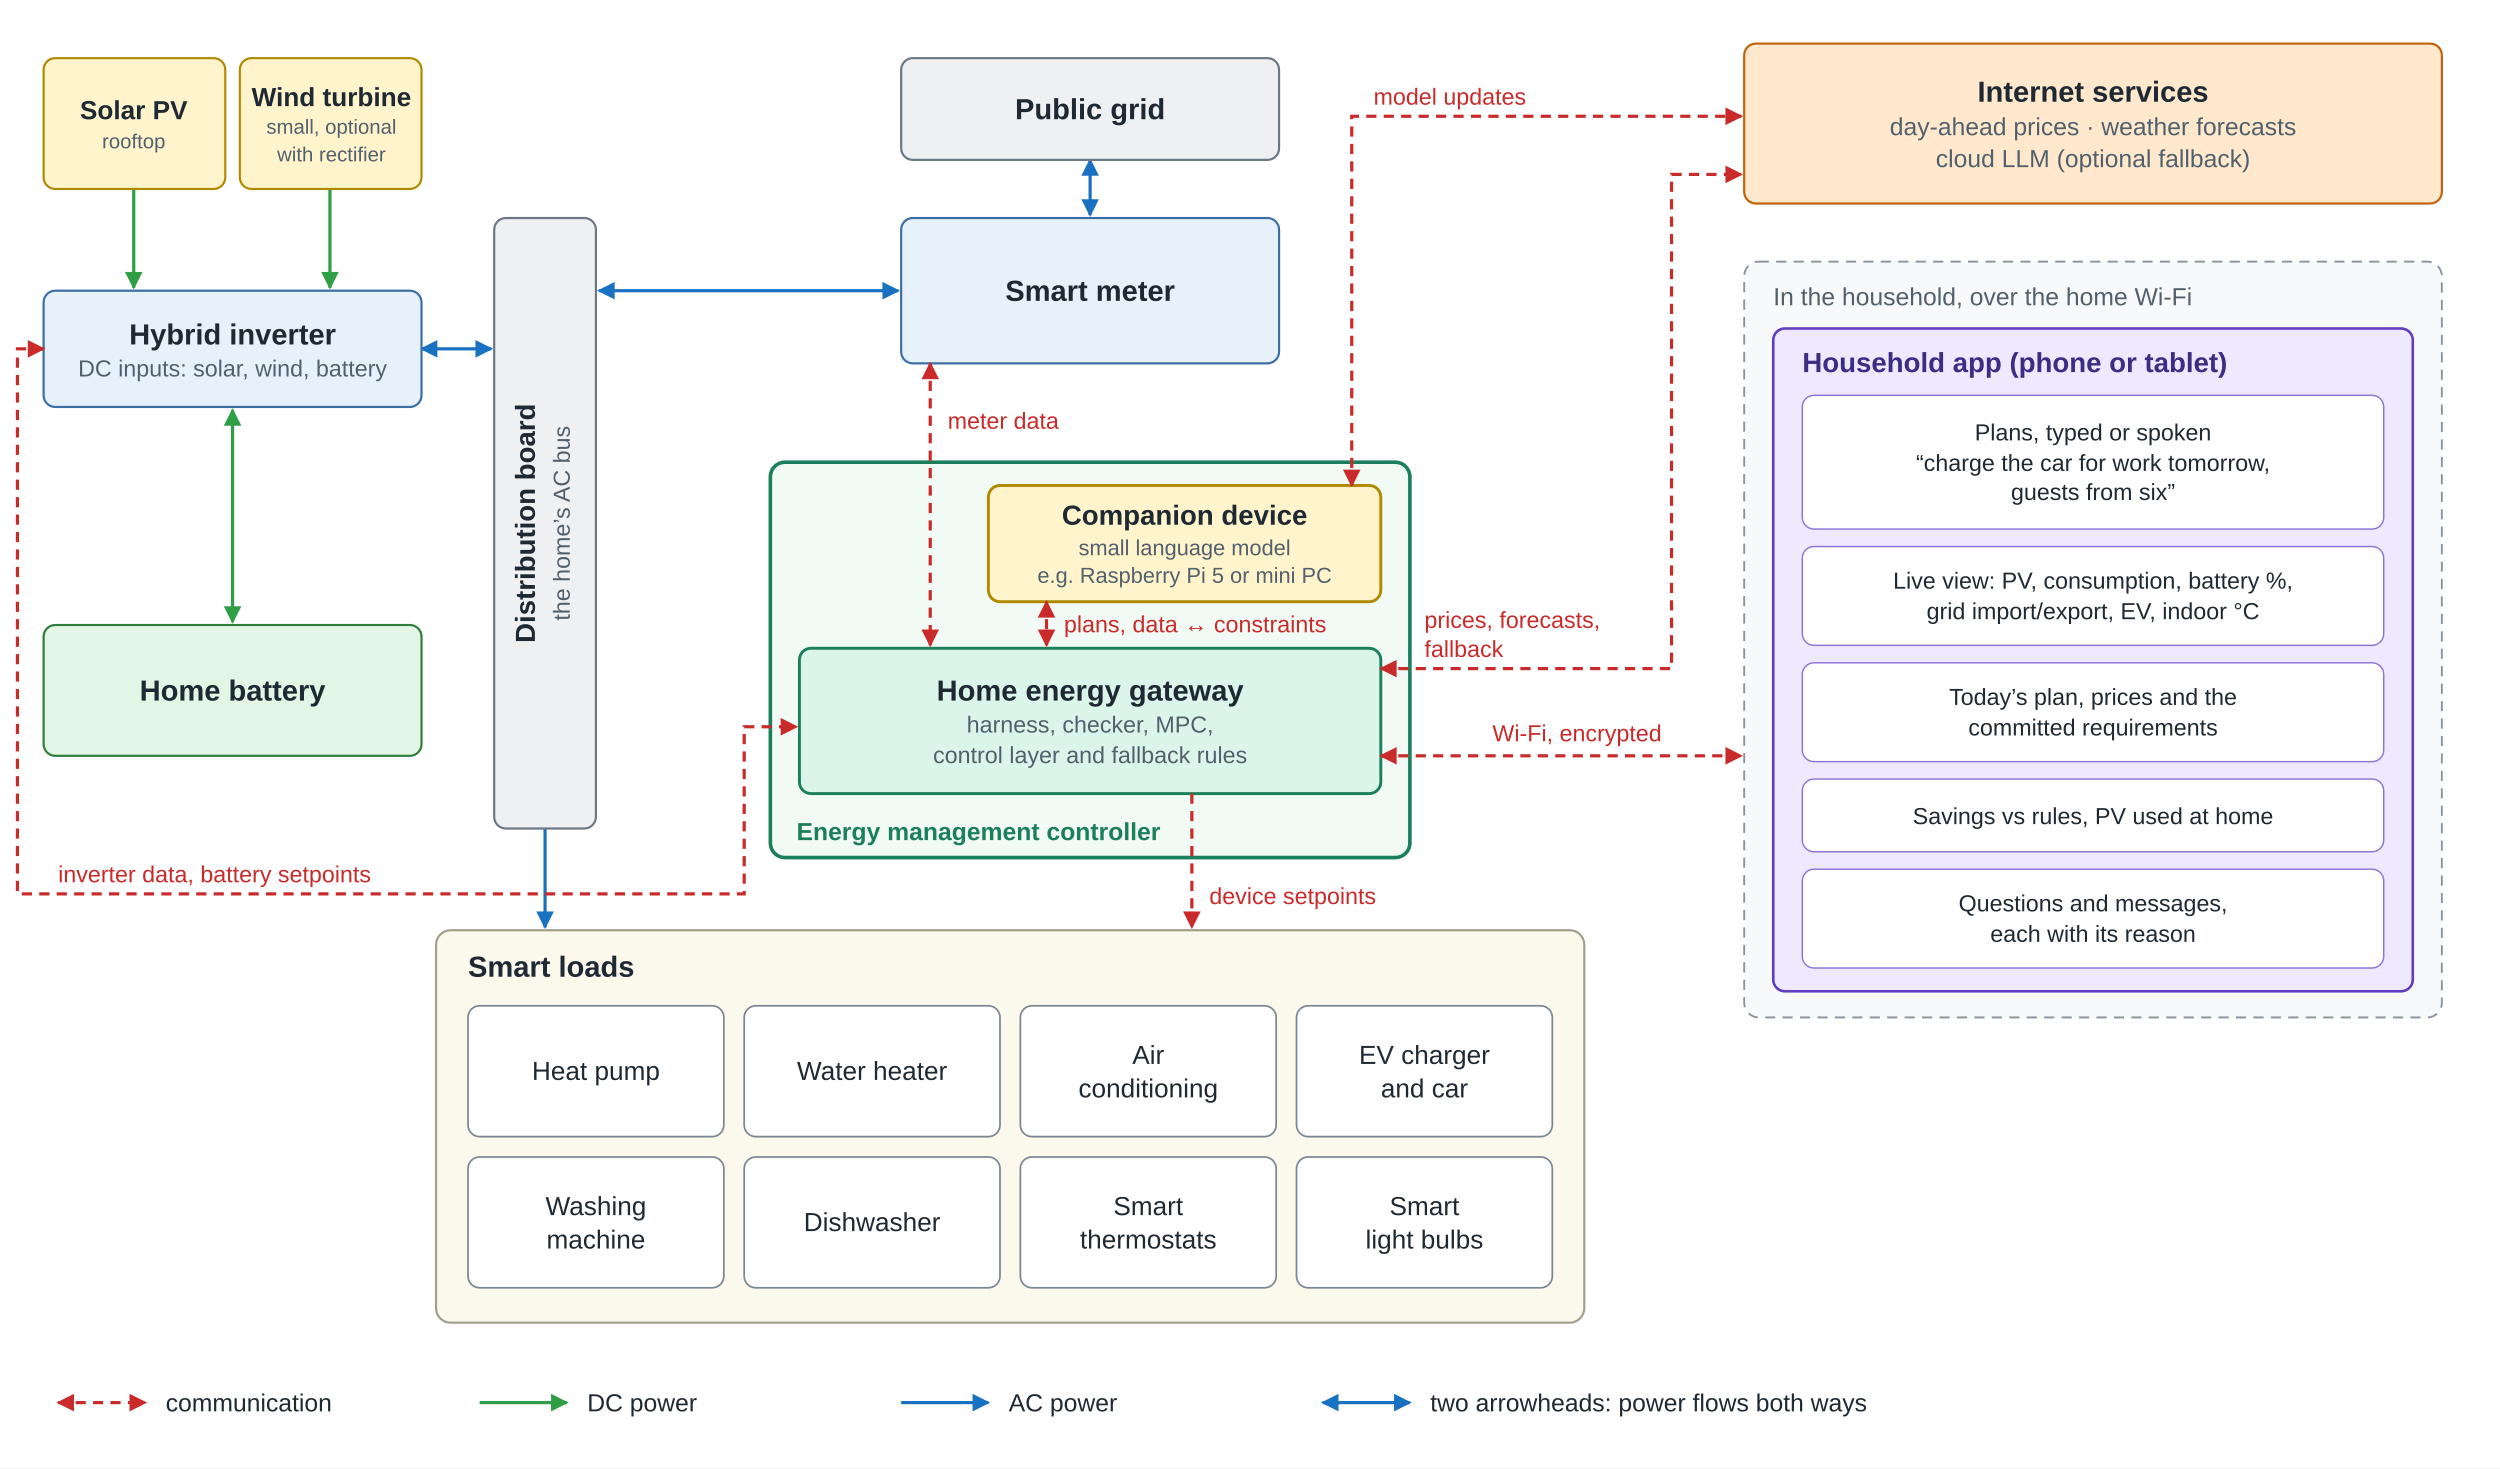
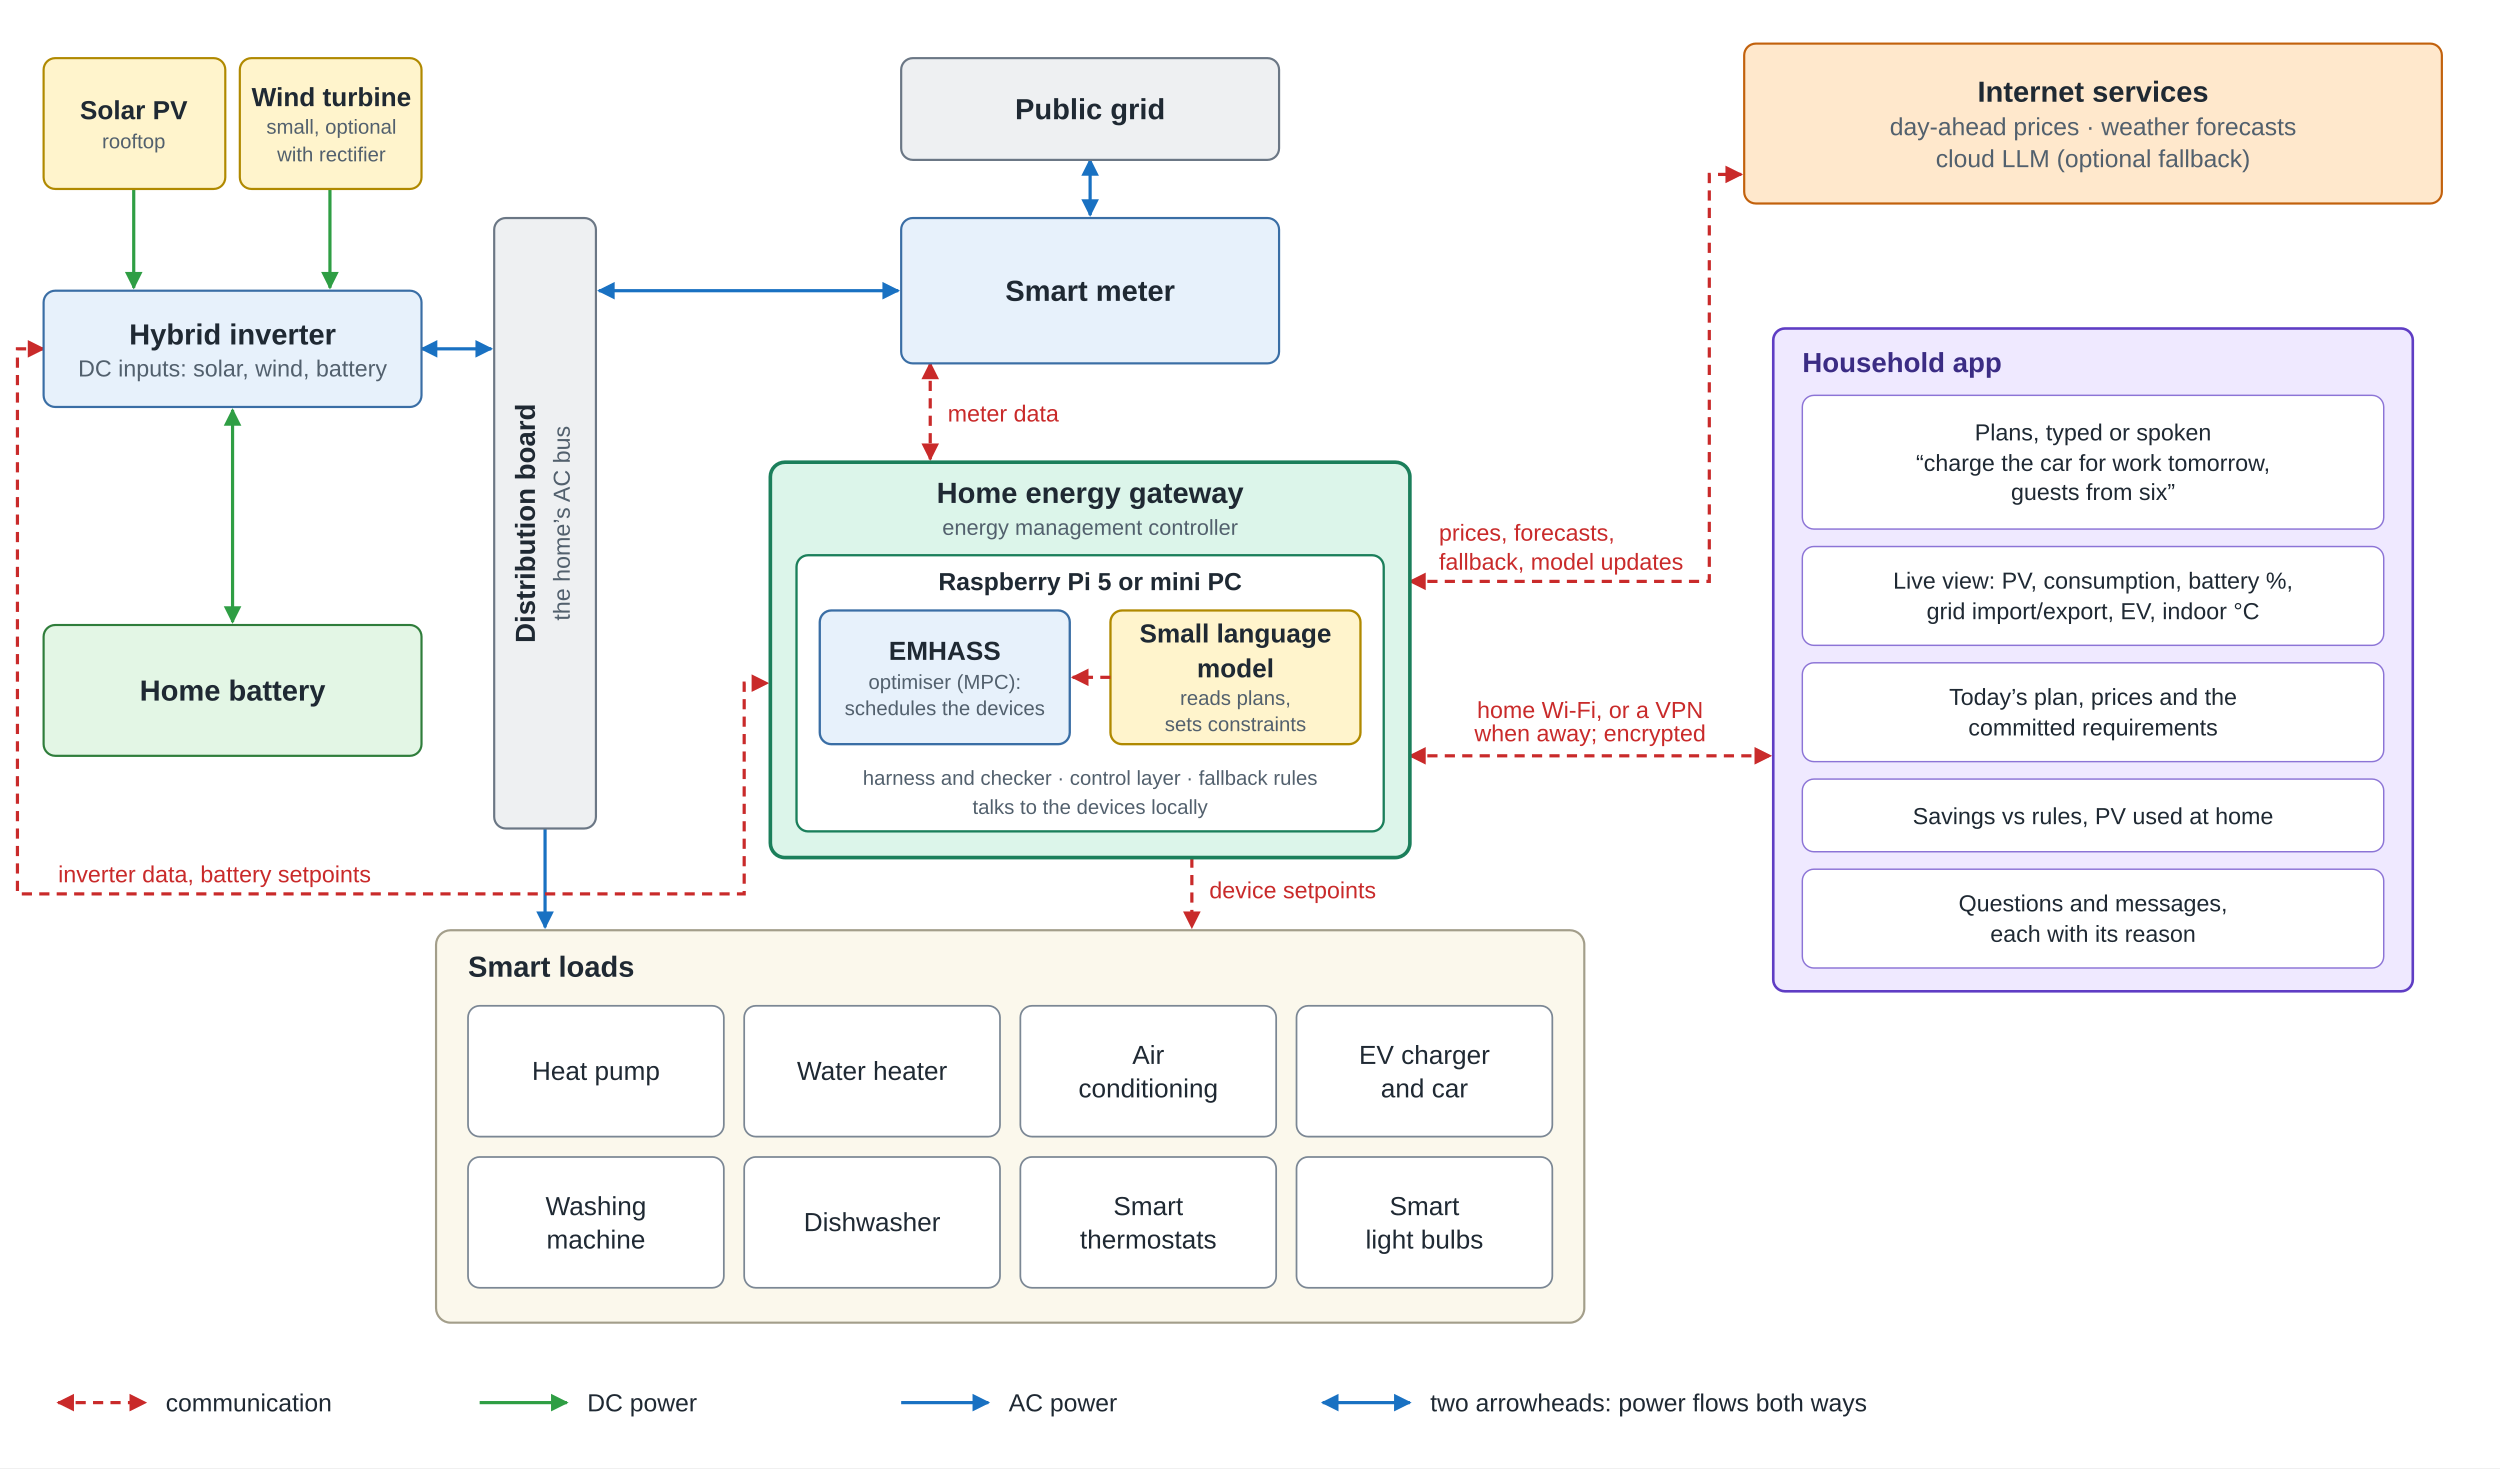
<svg xmlns="http://www.w3.org/2000/svg" viewBox="0 0 1720 1010" width="1720" height="1010" font-family="Arial, Helvetica, sans-serif" role="img" aria-label="A home energy system: solar PV, a small wind turbine and the home battery share one hybrid inverter; the inverter, the smart loads and the smart meter to the public grid meet at the distribution board, the home AC bus. No power passes through the energy management controller (the home energy gateway): it reads the meter and inverters, sets the battery and the smart loads, talks to the household app over the home Wi-Fi and gets prices and forecasts from the internet.">
  <defs>
    <marker id="dc" viewBox="0 0 10 10" refX="9" refY="5" markerWidth="5.5" markerHeight="5.5" orient="auto-start-reverse">
      <path d="M0,0 L10,5 L0,10 z" fill="#2f9e44" />
    </marker>
    <marker id="ac" viewBox="0 0 10 10" refX="9" refY="5" markerWidth="5.5" markerHeight="5.5" orient="auto-start-reverse">
      <path d="M0,0 L10,5 L0,10 z" fill="#1971c2" />
    </marker>
    <marker id="two" viewBox="0 0 10 10" refX="9" refY="5" markerWidth="5.5" markerHeight="5.5" orient="auto-start-reverse">
      <path d="M0,0 L10,5 L0,10 z" fill="#0b7285" />
    </marker>
    <marker id="com" viewBox="0 0 10 10" refX="9" refY="5" markerWidth="5.5" markerHeight="5.5" orient="auto-start-reverse">
      <path d="M0,0 L10,5 L0,10 z" fill="#c92a2a" />
    </marker>
  </defs>
  <rect width="1720" height="1010" fill="#ffffff" />
  <path d="M92,130 L92,198" fill="none" stroke="#2f9e44" stroke-width="2.2" marker-end="url(#dc)" />
  <path d="M227,130 L227,198" fill="none" stroke="#2f9e44" stroke-width="2.2" marker-end="url(#dc)" />
  <path d="M160,428 L160,282" fill="none" stroke="#2f9e44" stroke-width="2.2" marker-start="url(#dc)" marker-end="url(#dc)" />
  <path d="M290,240 L338,240" fill="none" stroke="#1971c2" stroke-width="2.2" marker-start="url(#ac)" marker-end="url(#ac)" />
  <path d="M412,200 L618,200" fill="none" stroke="#1971c2" stroke-width="2.2" marker-start="url(#ac)" marker-end="url(#ac)" />
  <path d="M750,110 L750,148" fill="none" stroke="#1971c2" stroke-width="2.2" marker-start="url(#ac)" marker-end="url(#ac)" />
  <path d="M375,570 L375,638" fill="none" stroke="#1971c2" stroke-width="2.2" marker-end="url(#ac)" />
+   <path d="M640,250 L640,316" fill="none" stroke="#c92a2a" stroke-width="2.2" stroke-dasharray="7 5" marker-start="url(#com)" marker-end="url(#com)" />
+   <path d="M30,240 L12,240 L12,615 L512,615 L512,470 L528,470" fill="none" stroke="#c92a2a" stroke-width="2.2" stroke-dasharray="7 5" marker-start="url(#com)" marker-end="url(#com)" />
+   <path d="M820,590 L820,638" fill="none" stroke="#c92a2a" stroke-width="2.2" stroke-dasharray="7 5" marker-end="url(#com)" />
+   <path d="M970,400 L1176,400 L1176,120 L1198,120" fill="none" stroke="#c92a2a" stroke-width="2.2" stroke-dasharray="7 5" marker-start="url(#com)" marker-end="url(#com)" />
+   <path d="M970,520 L1218,520" fill="none" stroke="#c92a2a" stroke-width="2.2" stroke-dasharray="7 5" marker-start="url(#com)" marker-end="url(#com)" />
  <path d="M40,965 L100,965" fill="none" stroke="#c92a2a" stroke-width="2.2" stroke-dasharray="7 5" marker-start="url(#com)" marker-end="url(#com)" />
  <path d="M330,965 L390,965" fill="none" stroke="#2f9e44" stroke-width="2.2" marker-end="url(#dc)" />
  <path d="M620,965 L680,965" fill="none" stroke="#1971c2" stroke-width="2.2" marker-end="url(#ac)" />
  <path d="M910,965 L970,965" fill="none" stroke="#1971c2" stroke-width="2.2" marker-start="url(#ac)" marker-end="url(#ac)" />
  <rect x="30" y="40" width="125" height="90" rx="8" fill="#fff4cc" stroke="#b08900" stroke-width="1.5" />
  <text x="92" y="82" font-size="18" font-weight="600" fill="#1f2933" text-anchor="middle">Solar PV</text>
  <text x="92" y="102" font-size="14" font-weight="400" fill="#52606d" text-anchor="middle">rooftop</text>
  <rect x="165" y="40" width="125" height="90" rx="8" fill="#fff4cc" stroke="#b08900" stroke-width="1.5" />
  <text x="228" y="73" font-size="18" font-weight="600" fill="#1f2933" text-anchor="middle">Wind turbine</text>
  <text x="228" y="92" font-size="14" font-weight="400" fill="#52606d" text-anchor="middle">small, optional</text>
  <text x="228" y="111" font-size="14" font-weight="400" fill="#52606d" text-anchor="middle">with rectifier</text>
  <rect x="30" y="200" width="260" height="80" rx="8" fill="#e7f1fb" stroke="#3a6ea5" stroke-width="1.5" />
  <text x="160" y="237" font-size="20" font-weight="600" fill="#1f2933" text-anchor="middle">Hybrid inverter</text>
  <text x="160" y="259" font-size="16" font-weight="400" fill="#52606d" text-anchor="middle">DC inputs: solar, wind, battery</text>
  <rect x="30" y="430" width="260" height="90" rx="8" fill="#e3f6e5" stroke="#2f7d3b" stroke-width="1.5" />
  <text x="160" y="482" font-size="20" font-weight="600" fill="#1f2933" text-anchor="middle">Home battery</text>
  <rect x="340" y="150" width="70" height="420" rx="8" fill="#eef0f2" stroke="#6b7785" stroke-width="1.5" />
  <text transform="translate(368,360) rotate(-90)" font-size="19" font-weight="600" fill="#1f2933" text-anchor="middle">Distribution board</text>
  <text transform="translate(392,360) rotate(-90)" font-size="16" font-weight="400" fill="#52606d" text-anchor="middle">the home’s AC bus</text>
  <rect x="620" y="40" width="260" height="70" rx="8" fill="#eef0f2" stroke="#6b7785" stroke-width="1.5" />
  <text x="750" y="82" font-size="20" font-weight="600" fill="#1f2933" text-anchor="middle">Public grid</text>
  <rect x="620" y="150" width="260" height="100" rx="8" fill="#e7f1fb" stroke="#3a6ea5" stroke-width="1.5" />
  <text x="750" y="207" font-size="20" font-weight="600" fill="#1f2933" text-anchor="middle">Smart meter</text>
-   <rect x="530" y="318" width="440" height="272" rx="10" fill="#f1faf5" stroke="#1b7f5b" stroke-width="2.5" />
-   <text x="548" y="578" font-size="17" font-weight="700" fill="#1b7f5b" text-anchor="start">Energy management controller</text>
-   <rect x="680" y="334" width="270" height="80" rx="8" fill="#fff4cc" stroke="#b08900" stroke-width="2" />
-   <text x="815" y="361" font-size="19" font-weight="600" fill="#1f2933" text-anchor="middle">Companion device</text>
-   <text x="815" y="382" font-size="15" font-weight="400" fill="#52606d" text-anchor="middle">small language model</text>
-   <text x="815" y="401" font-size="15" font-weight="400" fill="#52606d" text-anchor="middle">e.g. Raspberry Pi 5 or mini PC</text>
-   <rect x="550" y="446" width="400" height="100" rx="8" fill="#dcf5ea" stroke="#1b7f5b" stroke-width="2" />
-   <text x="750" y="482" font-size="20" font-weight="600" fill="#1f2933" text-anchor="middle">Home energy gateway</text>
-   <text x="750" y="504" font-size="16" font-weight="400" fill="#52606d" text-anchor="middle">harness, checker, MPC,</text>
-   <text x="750" y="525" font-size="16" font-weight="400" fill="#52606d" text-anchor="middle">control layer and fallback rules</text>
+   <rect x="530" y="318" width="440" height="272" rx="10" fill="#dcf5ea" stroke="#1b7f5b" stroke-width="2.5" />
+   <text x="750" y="346" font-size="20" font-weight="700" fill="#1f2933" text-anchor="middle">Home energy gateway</text>
+   <text x="750" y="368" font-size="15" font-weight="400" fill="#52606d" text-anchor="middle">energy management controller</text>
+   <rect x="548" y="382" width="404" height="190" rx="8" fill="#ffffff" stroke="#1b7f5b" stroke-width="1.6" />
+   <text x="750" y="406" font-size="17" font-weight="600" fill="#1f2933" text-anchor="middle">Raspberry Pi 5 or mini PC</text>
+   <rect x="564" y="420" width="172" height="92" rx="8" fill="#e7f1fb" stroke="#3a6ea5" stroke-width="1.6" />
+   <text x="650" y="454" font-size="18" font-weight="600" fill="#1f2933" text-anchor="middle">EMHASS</text>
+   <text x="650" y="474" font-size="14" font-weight="400" fill="#52606d" text-anchor="middle">optimiser (MPC):</text>
+   <text x="650" y="492" font-size="14" font-weight="400" fill="#52606d" text-anchor="middle">schedules the devices</text>
+   <rect x="764" y="420" width="172" height="92" rx="8" fill="#fff4cc" stroke="#b08900" stroke-width="1.6" />
+   <text x="850" y="442" font-size="18" font-weight="600" fill="#1f2933" text-anchor="middle">Small language</text>
+   <text x="850" y="466" font-size="18" font-weight="600" fill="#1f2933" text-anchor="middle">model</text>
+   <text x="850" y="485" font-size="14" font-weight="400" fill="#52606d" text-anchor="middle">reads plans,</text>
+   <text x="850" y="503" font-size="14" font-weight="400" fill="#52606d" text-anchor="middle">sets constraints</text>
+   <text x="750" y="540" font-size="14" font-weight="400" fill="#52606d" text-anchor="middle">harness and checker · control layer · fallback rules</text>
+   <text x="750" y="560" font-size="14" font-weight="400" fill="#52606d" text-anchor="middle">talks to the devices locally</text>
  <rect x="300" y="640" width="790" height="270" rx="10" fill="#fbf8ec" stroke="#a39e8a" stroke-width="1.5" />
  <text x="322" y="672" font-size="20" font-weight="700" fill="#1f2933" text-anchor="start">Smart loads</text>
  <rect x="322" y="692" width="176" height="90" rx="8" fill="#ffffff" stroke="#7b8794" stroke-width="1.2" />
  <text x="410" y="743" font-size="18" font-weight="400" fill="#1f2933" text-anchor="middle">Heat pump</text>
  <rect x="512" y="692" width="176" height="90" rx="8" fill="#ffffff" stroke="#7b8794" stroke-width="1.2" />
  <text x="600" y="743" font-size="18" font-weight="400" fill="#1f2933" text-anchor="middle">Water heater</text>
  <rect x="702" y="692" width="176" height="90" rx="8" fill="#ffffff" stroke="#7b8794" stroke-width="1.2" />
  <text x="790" y="732" font-size="18" font-weight="400" fill="#1f2933" text-anchor="middle">Air</text>
  <text x="790" y="755" font-size="18" font-weight="400" fill="#1f2933" text-anchor="middle">conditioning</text>
  <rect x="892" y="692" width="176" height="90" rx="8" fill="#ffffff" stroke="#7b8794" stroke-width="1.2" />
  <text x="980" y="732" font-size="18" font-weight="400" fill="#1f2933" text-anchor="middle">EV charger</text>
  <text x="980" y="755" font-size="18" font-weight="400" fill="#1f2933" text-anchor="middle">and car</text>
  <rect x="322" y="796" width="176" height="90" rx="8" fill="#ffffff" stroke="#7b8794" stroke-width="1.2" />
  <text x="410" y="836" font-size="18" font-weight="400" fill="#1f2933" text-anchor="middle">Washing</text>
  <text x="410" y="859" font-size="18" font-weight="400" fill="#1f2933" text-anchor="middle">machine</text>
  <rect x="512" y="796" width="176" height="90" rx="8" fill="#ffffff" stroke="#7b8794" stroke-width="1.2" />
  <text x="600" y="847" font-size="18" font-weight="400" fill="#1f2933" text-anchor="middle">Dishwasher</text>
  <rect x="702" y="796" width="176" height="90" rx="8" fill="#ffffff" stroke="#7b8794" stroke-width="1.2" />
  <text x="790" y="836" font-size="18" font-weight="400" fill="#1f2933" text-anchor="middle">Smart</text>
  <text x="790" y="859" font-size="18" font-weight="400" fill="#1f2933" text-anchor="middle">thermostats</text>
  <rect x="892" y="796" width="176" height="90" rx="8" fill="#ffffff" stroke="#7b8794" stroke-width="1.2" />
  <text x="980" y="836" font-size="18" font-weight="400" fill="#1f2933" text-anchor="middle">Smart</text>
  <text x="980" y="859" font-size="18" font-weight="400" fill="#1f2933" text-anchor="middle">light bulbs</text>
  <rect x="1200" y="30" width="480" height="110" rx="8" fill="#ffe8cc" stroke="#c2610c" stroke-width="1.5" />
  <text x="1440" y="70" font-size="20" font-weight="600" fill="#1f2933" text-anchor="middle">Internet services</text>
  <text x="1440" y="93" font-size="17" font-weight="400" fill="#52606d" text-anchor="middle">day-ahead prices · weather forecasts</text>
  <text x="1440" y="115" font-size="17" font-weight="400" fill="#52606d" text-anchor="middle">cloud LLM (optional fallback)</text>
-   <rect x="1200" y="180" width="480" height="520" rx="10" fill="#f8f9fa" stroke="#8a94a0" stroke-width="1.3" stroke-dasharray="7 5" />
-   <text x="1220" y="210" font-size="17" font-weight="400" fill="#52606d" text-anchor="start">In the household, over the home Wi-Fi</text>
  <rect x="1220" y="226" width="440" height="456" rx="8" fill="#efe9ff" stroke="#5f3dc4" stroke-width="1.8" />
-   <text x="1240" y="256" font-size="19" font-weight="700" fill="#3b2c84" text-anchor="start">Household app (phone or tablet)</text>
+   <text x="1240" y="256" font-size="19" font-weight="700" fill="#3b2c84" text-anchor="start">Household app</text>
  <rect x="1240" y="272" width="400" height="92" rx="8" fill="#ffffff" stroke="#8c74d6" stroke-width="1" />
  <text x="1440" y="303" font-size="16" font-weight="400" fill="#1f2933" text-anchor="middle">Plans, typed or spoken</text>
  <text x="1440" y="324" font-size="16" font-weight="400" fill="#1f2933" text-anchor="middle">“charge the car for work tomorrow,</text>
  <text x="1440" y="344" font-size="16" font-weight="400" fill="#1f2933" text-anchor="middle">guests from six”</text>
  <rect x="1240" y="376" width="400" height="68" rx="8" fill="#ffffff" stroke="#8c74d6" stroke-width="1" />
  <text x="1440" y="405" font-size="16" font-weight="400" fill="#1f2933" text-anchor="middle">Live view: PV, consumption, battery %,</text>
  <text x="1440" y="426" font-size="16" font-weight="400" fill="#1f2933" text-anchor="middle">grid import/export, EV, indoor °C</text>
  <rect x="1240" y="456" width="400" height="68" rx="8" fill="#ffffff" stroke="#8c74d6" stroke-width="1" />
  <text x="1440" y="485" font-size="16" font-weight="400" fill="#1f2933" text-anchor="middle">Today’s plan, prices and the</text>
  <text x="1440" y="506" font-size="16" font-weight="400" fill="#1f2933" text-anchor="middle">committed requirements</text>
  <rect x="1240" y="536" width="400" height="50" rx="8" fill="#ffffff" stroke="#8c74d6" stroke-width="1" />
  <text x="1440" y="567" font-size="16" font-weight="400" fill="#1f2933" text-anchor="middle">Savings vs rules, PV used at home</text>
  <rect x="1240" y="598" width="400" height="68" rx="8" fill="#ffffff" stroke="#8c74d6" stroke-width="1" />
  <text x="1440" y="627" font-size="16" font-weight="400" fill="#1f2933" text-anchor="middle">Questions and messages,</text>
  <text x="1440" y="648" font-size="16" font-weight="400" fill="#1f2933" text-anchor="middle">each with its reason</text>
-   <path d="M640,250 L640,444" fill="none" stroke="#c92a2a" stroke-width="2.2" stroke-dasharray="7 5" marker-start="url(#com)" marker-end="url(#com)" />
-   <text x="652" y="295" font-size="16" font-weight="400" fill="#c92a2a" text-anchor="start">meter data</text>
-   <path d="M30,240 L12,240 L12,615 L512,615 L512,500 L548,500" fill="none" stroke="#c92a2a" stroke-width="2.2" stroke-dasharray="7 5" marker-start="url(#com)" marker-end="url(#com)" />
+   <text x="652" y="290" font-size="16" font-weight="400" fill="#c92a2a" text-anchor="start">meter data</text>
  <text x="40" y="607" font-size="16" font-weight="400" fill="#c92a2a" text-anchor="start">inverter data, battery setpoints</text>
-   <path d="M820,546 L820,638" fill="none" stroke="#c92a2a" stroke-width="2.2" stroke-dasharray="7 5" marker-end="url(#com)" />
-   <text x="832" y="622" font-size="16" font-weight="400" fill="#c92a2a" text-anchor="start">device setpoints</text>
-   <path d="M720,414 L720,444" fill="none" stroke="#c92a2a" stroke-width="2.2" stroke-dasharray="7 5" marker-start="url(#com)" marker-end="url(#com)" />
-   <text x="732" y="435" font-size="16" font-weight="400" fill="#c92a2a" text-anchor="start">plans, data ↔ constraints</text>
-   <path d="M930,334 L930,80 L1198,80" fill="none" stroke="#c92a2a" stroke-width="2.2" stroke-dasharray="7 5" marker-start="url(#com)" marker-end="url(#com)" />
-   <text x="945" y="72" font-size="16" font-weight="400" fill="#c92a2a" text-anchor="start">model updates</text>
-   <path d="M950,460 L1150,460 L1150,120 L1198,120" fill="none" stroke="#c92a2a" stroke-width="2.2" stroke-dasharray="7 5" marker-start="url(#com)" marker-end="url(#com)" />
-   <text x="980" y="432" font-size="16" font-weight="400" fill="#c92a2a" text-anchor="start">prices, forecasts,</text>
-   <text x="980" y="452" font-size="16" font-weight="400" fill="#c92a2a" text-anchor="start">fallback</text>
-   <path d="M950,520 L1198,520" fill="none" stroke="#c92a2a" stroke-width="2.2" stroke-dasharray="7 5" marker-start="url(#com)" marker-end="url(#com)" />
-   <text x="1085" y="510" font-size="16" font-weight="400" fill="#c92a2a" text-anchor="middle">Wi-Fi, encrypted</text>
+   <text x="832" y="618" font-size="16" font-weight="400" fill="#c92a2a" text-anchor="start">device setpoints</text>
+   <path d="M764,466 L738,466" fill="none" stroke="#c92a2a" stroke-width="2.2" stroke-dasharray="7 5" marker-end="url(#com)" />
+   <text x="990" y="372" font-size="16" font-weight="400" fill="#c92a2a" text-anchor="start">prices, forecasts,</text>
+   <text x="990" y="392" font-size="16" font-weight="400" fill="#c92a2a" text-anchor="start">fallback, model updates</text>
+   <text x="1094" y="494" font-size="16" font-weight="400" fill="#c92a2a" text-anchor="middle">home Wi-Fi, or a VPN</text>
+   <text x="1094" y="510" font-size="16" font-weight="400" fill="#c92a2a" text-anchor="middle">when away; encrypted</text>
  <text x="114" y="971" font-size="17" font-weight="400" fill="#1f2933" text-anchor="start">communication</text>
  <text x="404" y="971" font-size="17" font-weight="400" fill="#1f2933" text-anchor="start">DC power</text>
  <text x="694" y="971" font-size="17" font-weight="400" fill="#1f2933" text-anchor="start">AC power</text>
  <text x="984" y="971" font-size="17" font-weight="400" fill="#1f2933" text-anchor="start">two arrowheads: power flows both ways</text>
</svg>
